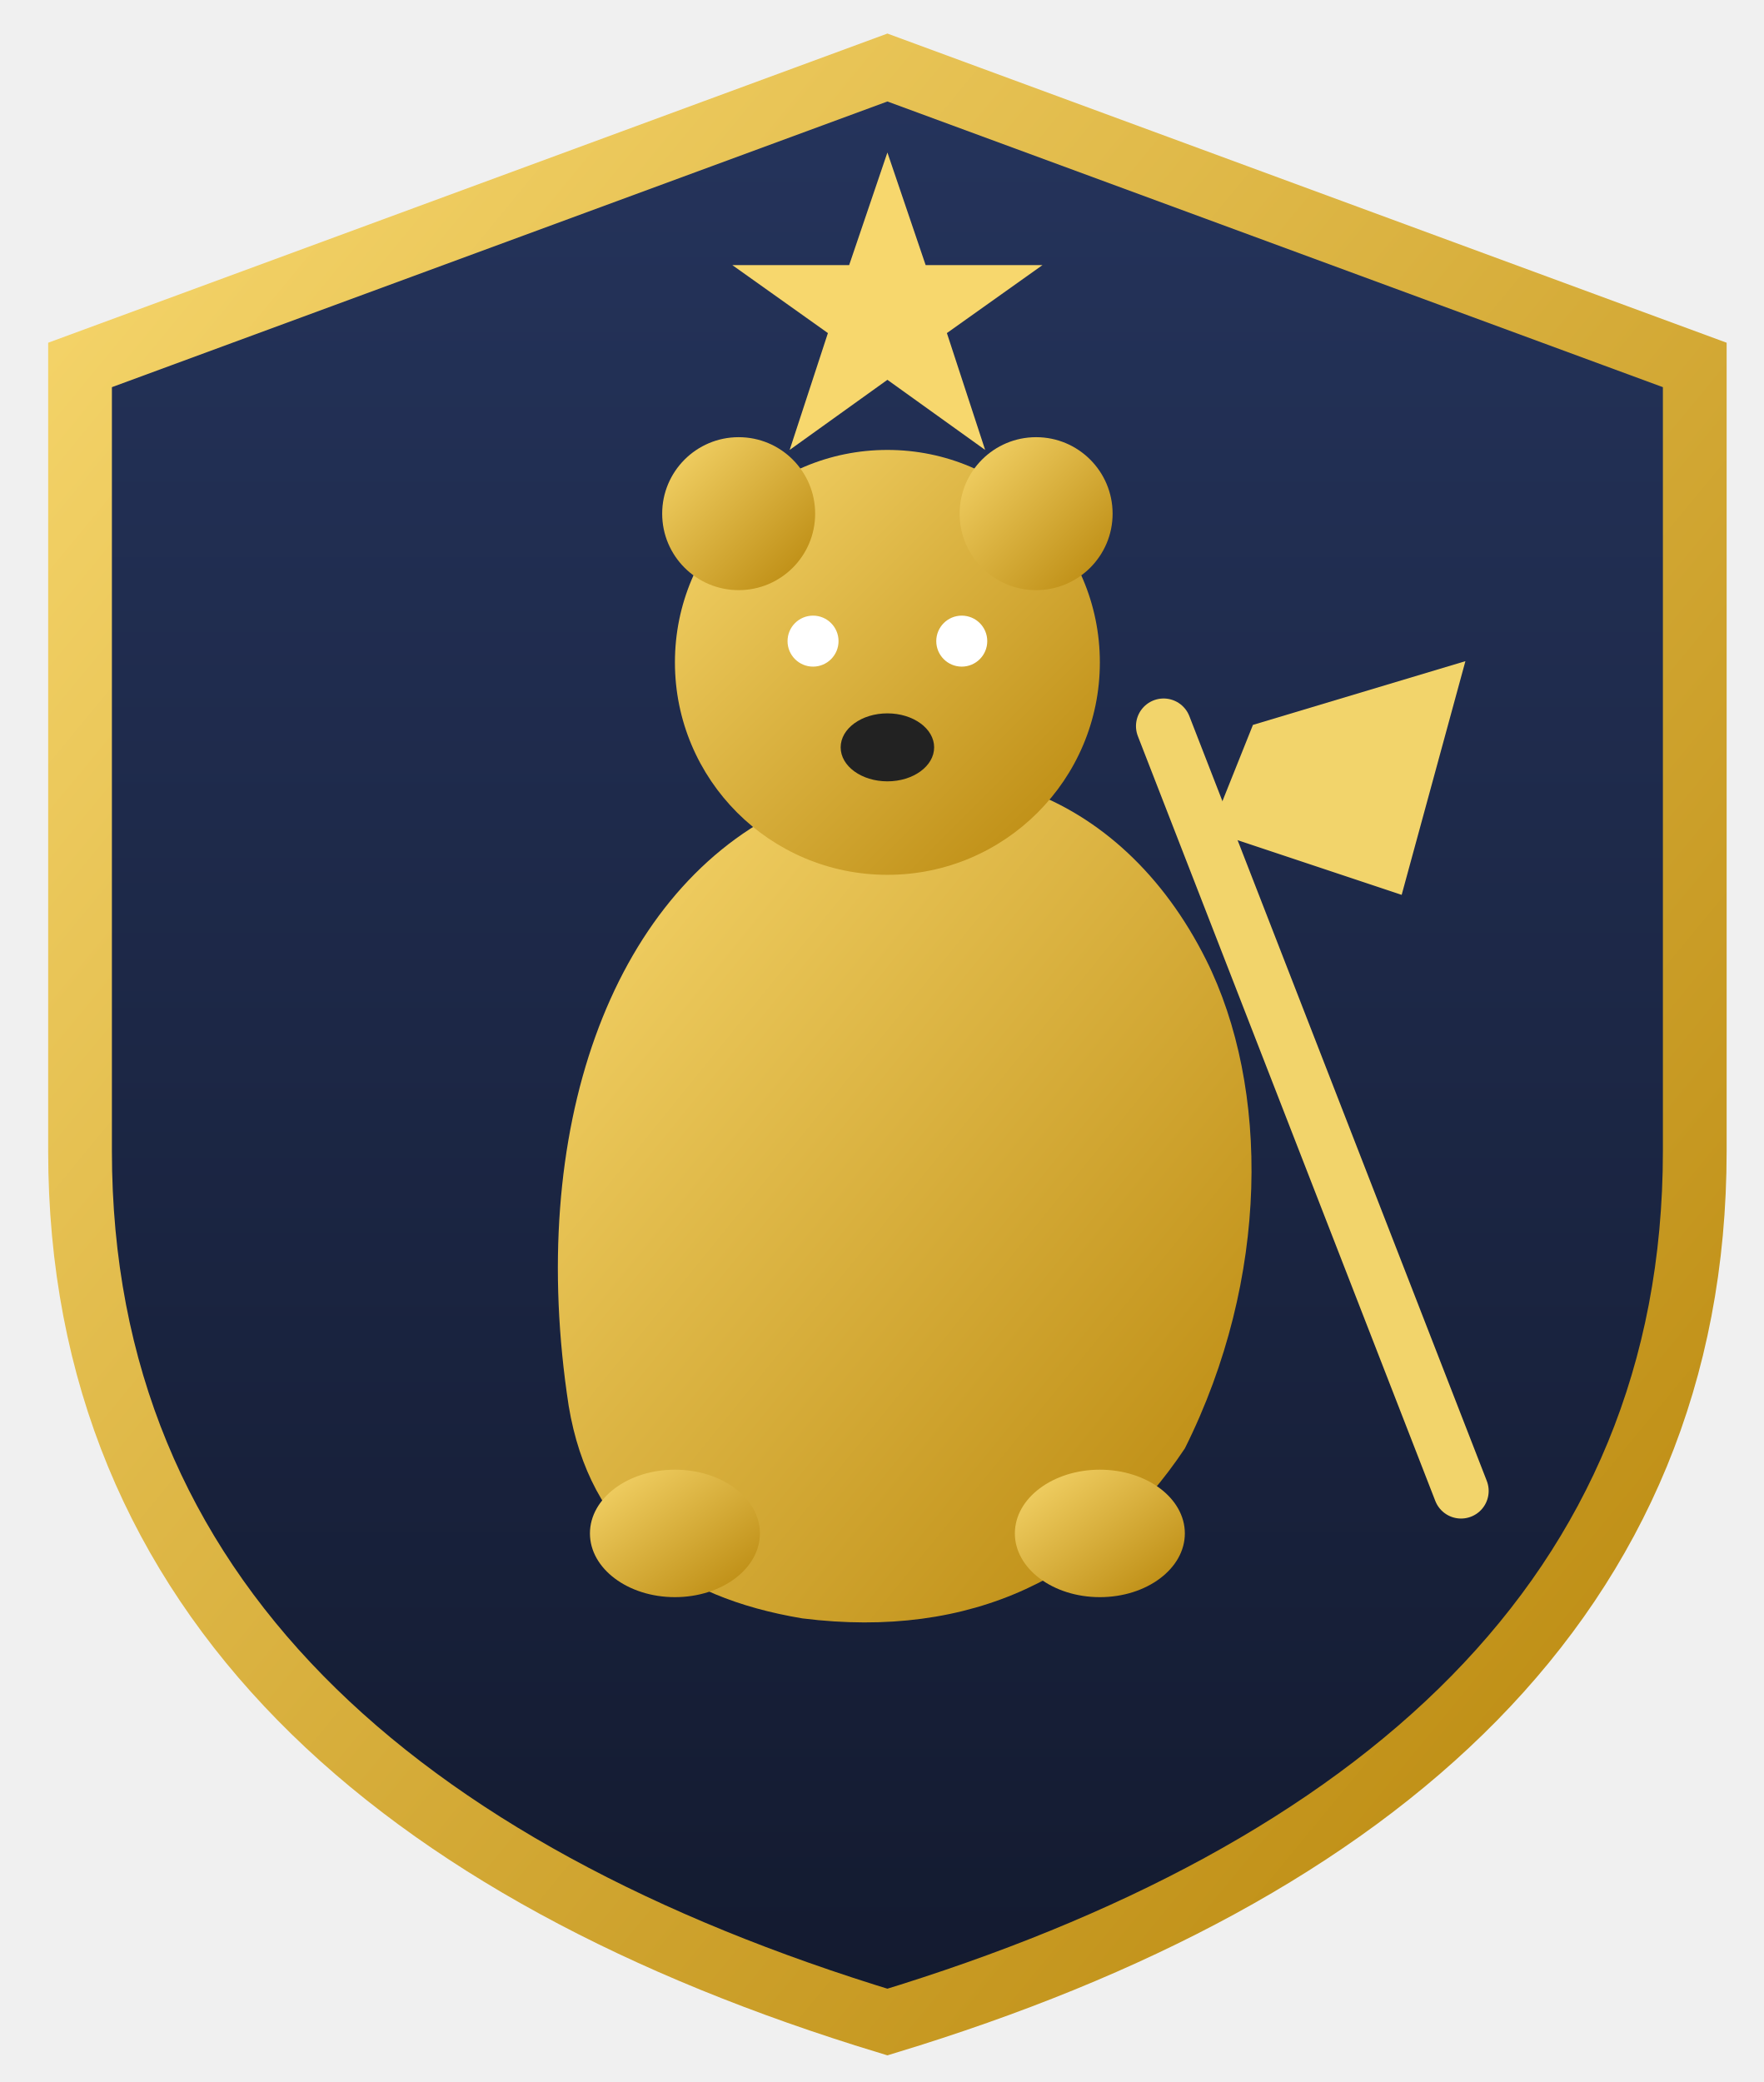
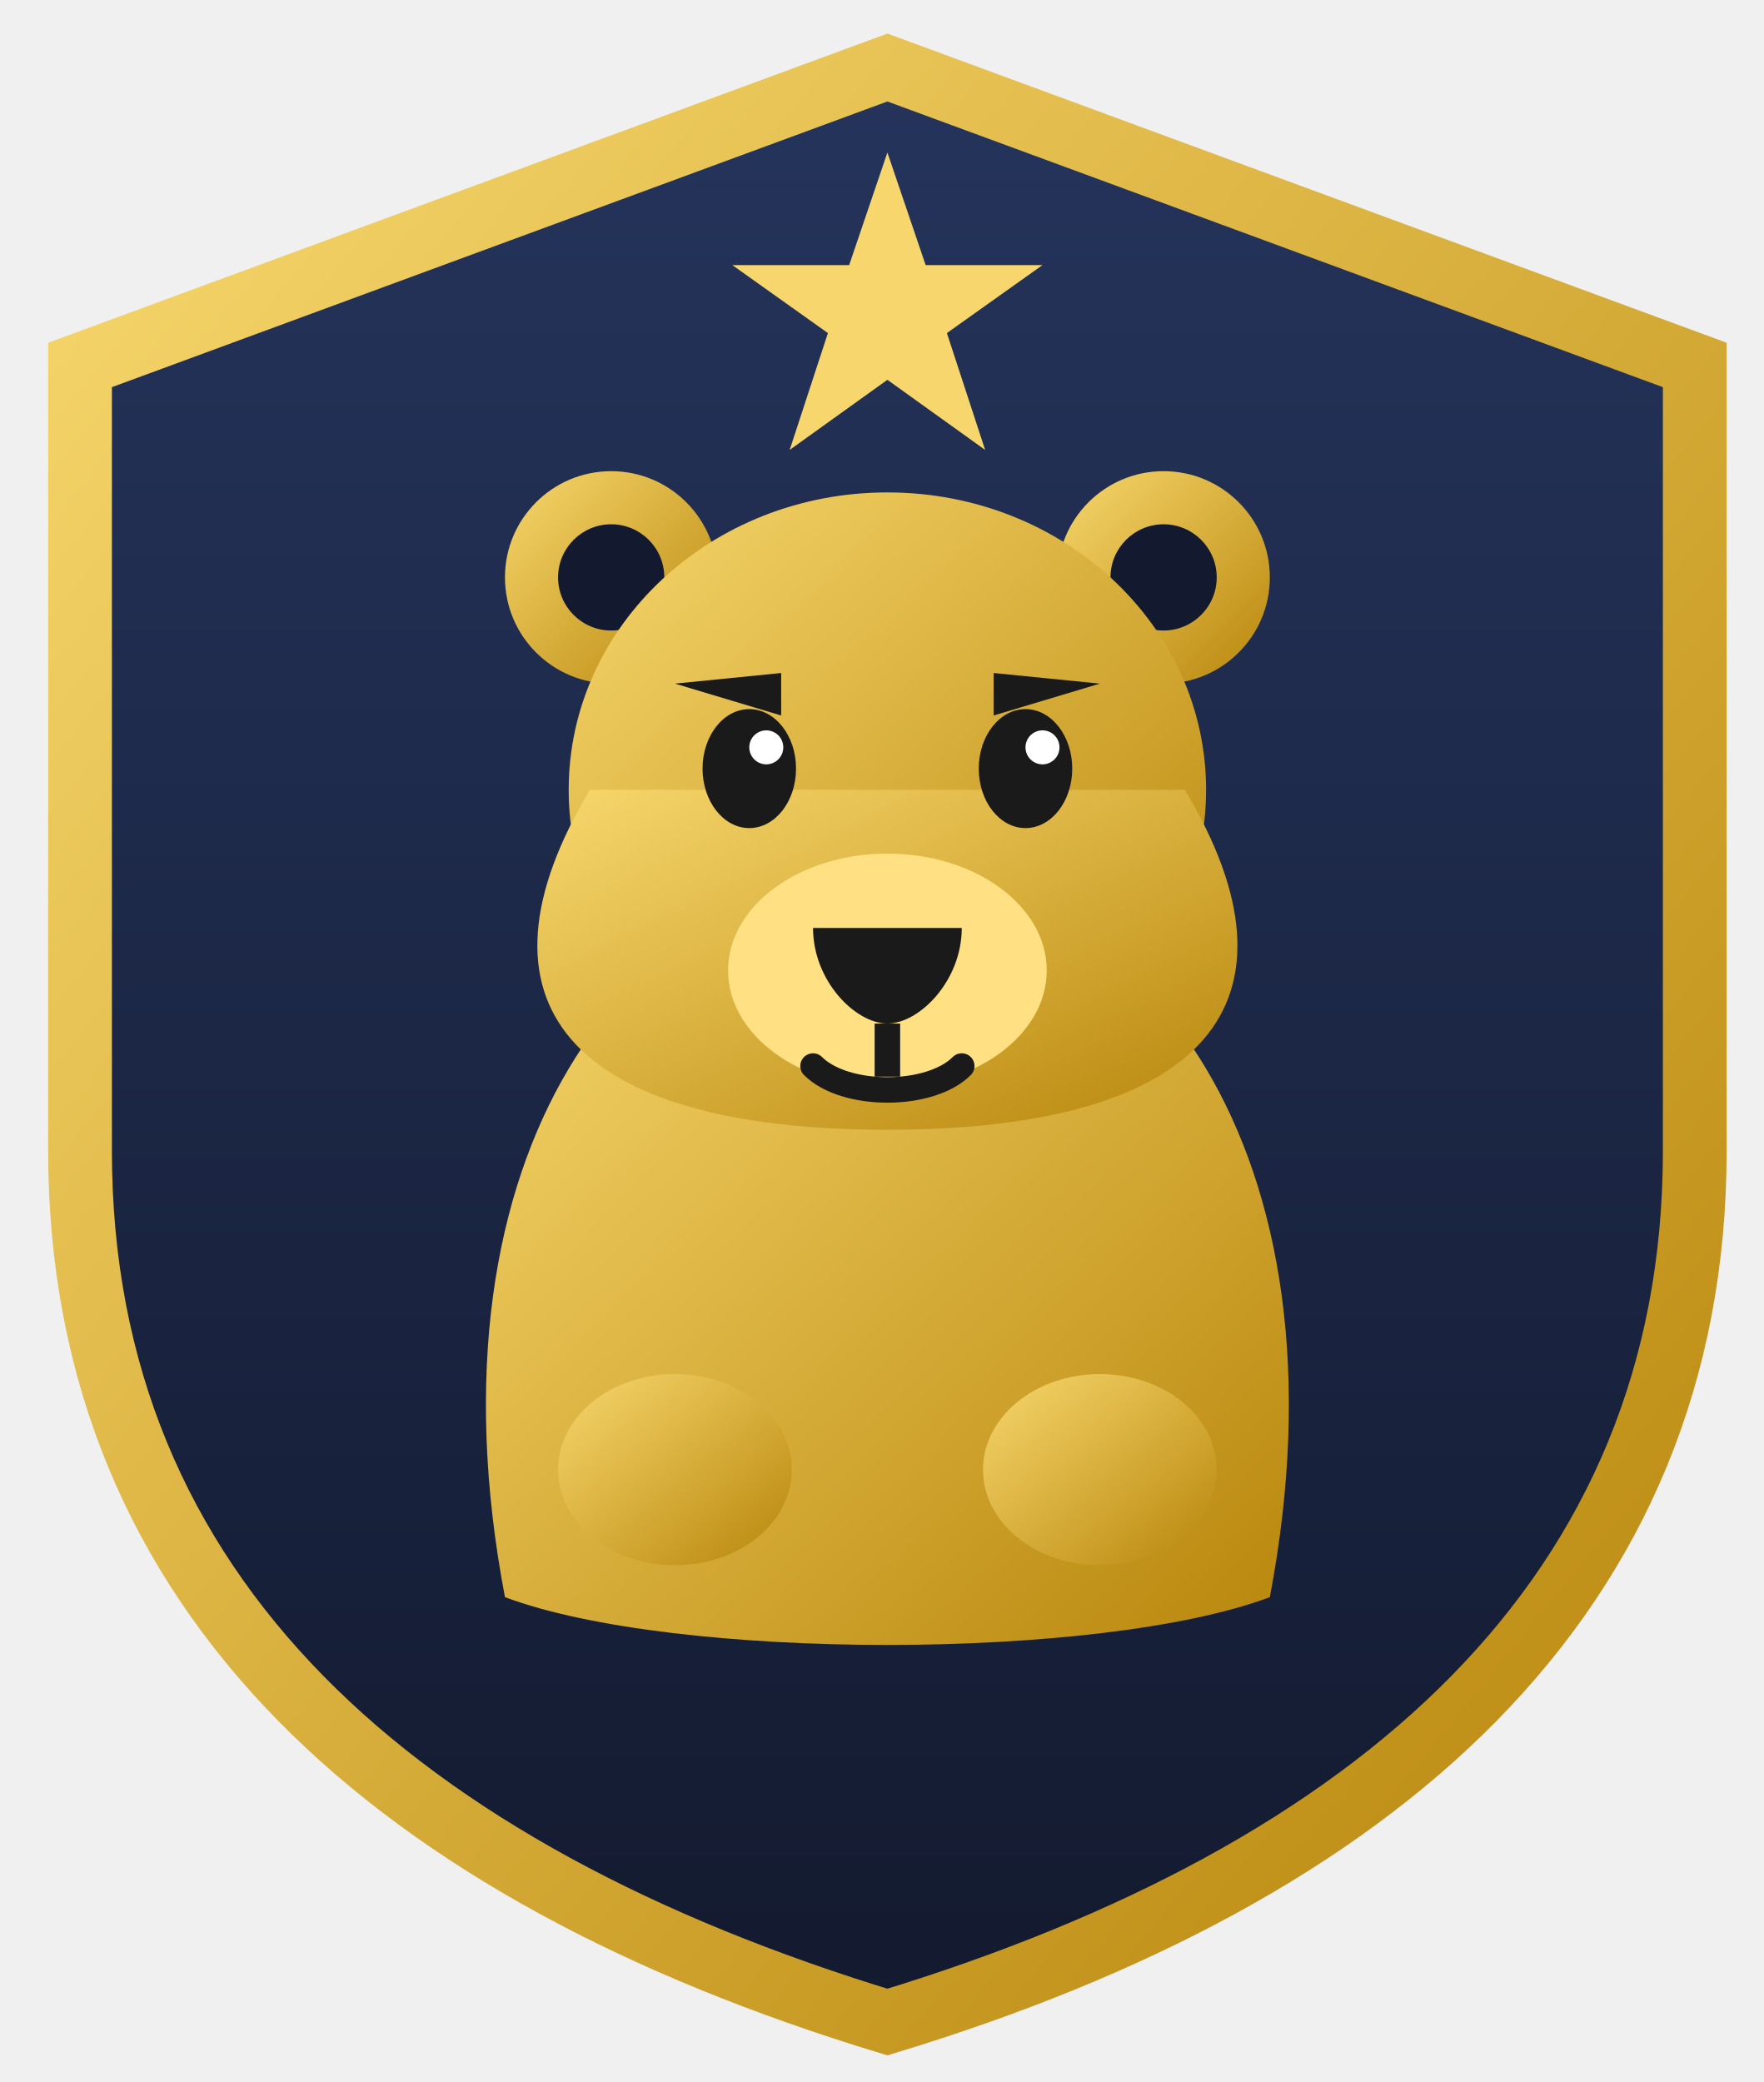
<svg xmlns="http://www.w3.org/2000/svg" viewBox="196 65 83 98">
  <defs>
    <linearGradient id="shield" x1="0" y1="0" x2="0" y2="1">
      <stop offset="0" stop-color="#25345c" />
      <stop offset="1" stop-color="#131a2f" />
    </linearGradient>
    <linearGradient id="gold" x1="0" y1="0" x2="1" y2="1">
      <stop offset="0" stop-color="#f7d76d" />
      <stop offset="1" stop-color="#b8860b" />
    </linearGradient>
  </defs>
-   <path d="M 237.767 68.178 L 275.767 82.178 L 275.767 119.178 C 275.767 140.178 260.767 153.178 237.767 160.178 C 214.767 153.178 199.767 140.178 199.767 119.178 L 199.767 82.178 L 237.767 68.178 Z" fill="url(#shield)" stroke="url(#gold)" stroke-width="3" style="stroke-width: 3;" />
-   <g fill="url(#gold)" transform="matrix(1, 0, 0, 1, 187.7666, 64.17817)">
-     <path d=" M35 67 C33 54 37 43 45 39 C53 35 61 38 65 46 C68 52 68 61 64 69 C60 75 54 78 46 77 C40 76 36 73 35 67 Z" />
-     <circle cx="50" cy="32" r="10" />
-     <circle cx="43" cy="25" r="3.6" />
-     <circle cx="57" cy="25" r="3.6" />
-     <ellipse cx="40" cy="73" rx="4" ry="3" />
-     <ellipse cx="60" cy="73" rx="4" ry="3" />
+   <path d="M 237.767 68.178 L 275.767 82.178 L 275.767 119.178 C 275.767 140.178 260.767 153.178 237.767 160.178 C 214.767 153.178 199.767 140.178 199.767 119.178 L 199.767 82.178 L 237.767 68.178 Z" fill="url(#shield)" stroke="url(#gold)" stroke-width="3" />
+   <g transform="matrix(1, 0, 0, 1, 187.7666, 64.17817)">
+     <path d="M 32 76 C 28 55, 38 42, 50 42 C 62 42, 72 55, 68 76 C 60 79, 40 79, 32 76 Z" fill="url(#gold)" />
+     <g id="axe">
+       <circle cx="63" cy="28" r="1.2" fill="#ffffff" opacity="0.8" />
+     </g>
+     <circle cx="37" cy="28" r="5" fill="url(#gold)" />
+     <circle cx="63" cy="28" r="5" fill="url(#gold)" />
+     <circle cx="37" cy="28" r="2.5" fill="#131a2f" />
+     <circle cx="63" cy="28" r="2.5" fill="#131a2f" />
+     <ellipse cx="50" cy="38" rx="15" ry="14" fill="url(#gold)" />
+     <path d="M 36 38 C 30 48, 35 54, 50 54 C 65 54, 70 48, 64 38 Z" fill="url(#gold)" />
+     <ellipse cx="50" cy="46.5" rx="7.5" ry="5.5" fill="#ffe082" />
+     <path d="M 46.5 44.5 L 53.5 44.5 C 53.5 47, 51.5 49, 50 49 C 48.5 49, 46.5 47, 46.5 44.5 Z" fill="#1a1a1a" />
+     <path d="M 50 49 L 50 51.5" stroke="#1a1a1a" stroke-width="1.2" />
+     <path d="M 46.5 51 C 48 52.5, 52 52.5, 53.5 51" stroke="#1a1a1a" stroke-width="1.2" fill="none" stroke-linecap="round" />
+     <ellipse cx="43.5" cy="37" rx="2.2" ry="2.8" fill="#1a1a1a" />
+     <ellipse cx="56.5" cy="37" rx="2.2" ry="2.8" fill="#1a1a1a" />
+     <circle cx="44.3" cy="36" r="0.8" fill="#ffffff" />
+     <circle cx="57.3" cy="36" r="0.8" fill="#ffffff" />
+     <path d="M 40 33 L 45 34.5 L 45 32.5 Z" fill="#1a1a1a" />
+     <path d="M 60 33 L 55 34.5 L 55 32.5 Z" fill="#1a1a1a" />
+     <ellipse cx="40" cy="70" rx="5.5" ry="4.5" fill="url(#gold)" />
+     <ellipse cx="60" cy="70" rx="5.5" ry="4.5" fill="url(#gold)" />
  </g>
-   <circle cx="234.267" cy="95.178" r="1.2" fill="#ffffff" style="stroke-width: 1;" />
-   <circle cx="241.267" cy="95.178" r="1.2" fill="#ffffff" style="stroke-width: 1;" />
-   <ellipse cx="237.767" cy="100.178" rx="2.2" ry="1.6" fill="#222" style="stroke-width: 1;" />
-   <g transform="matrix(1, 0, 0, 1, 187.7666, 64.17817)">
-     <line x1="63" y1="35" x2="77" y2="71" stroke="#f2d46b" stroke-width="2.6" stroke-linecap="round" />
-     <path d="M 67.205 34.943 L 77.205 31.943 L 74.205 42.943 L 65.205 39.943 L 67.205 34.943 Z" fill="#f2d46b" />
-   </g>
-   <polygon points="237.767 72.178 239.567 77.478 245.067 77.478 240.567 80.678 242.367 86.178 237.767 82.878 233.167 86.178 234.967 80.678 230.467 77.478 235.967 77.478" fill="#f7d76d" style="stroke-width: 1;" />
+   <polygon points="237.767 72.178 239.567 77.478 245.067 77.478 240.567 80.678 242.367 86.178 237.767 82.878 233.167 86.178 234.967 80.678 230.467 77.478 235.967 77.478" fill="#f7d76d" />
</svg>
